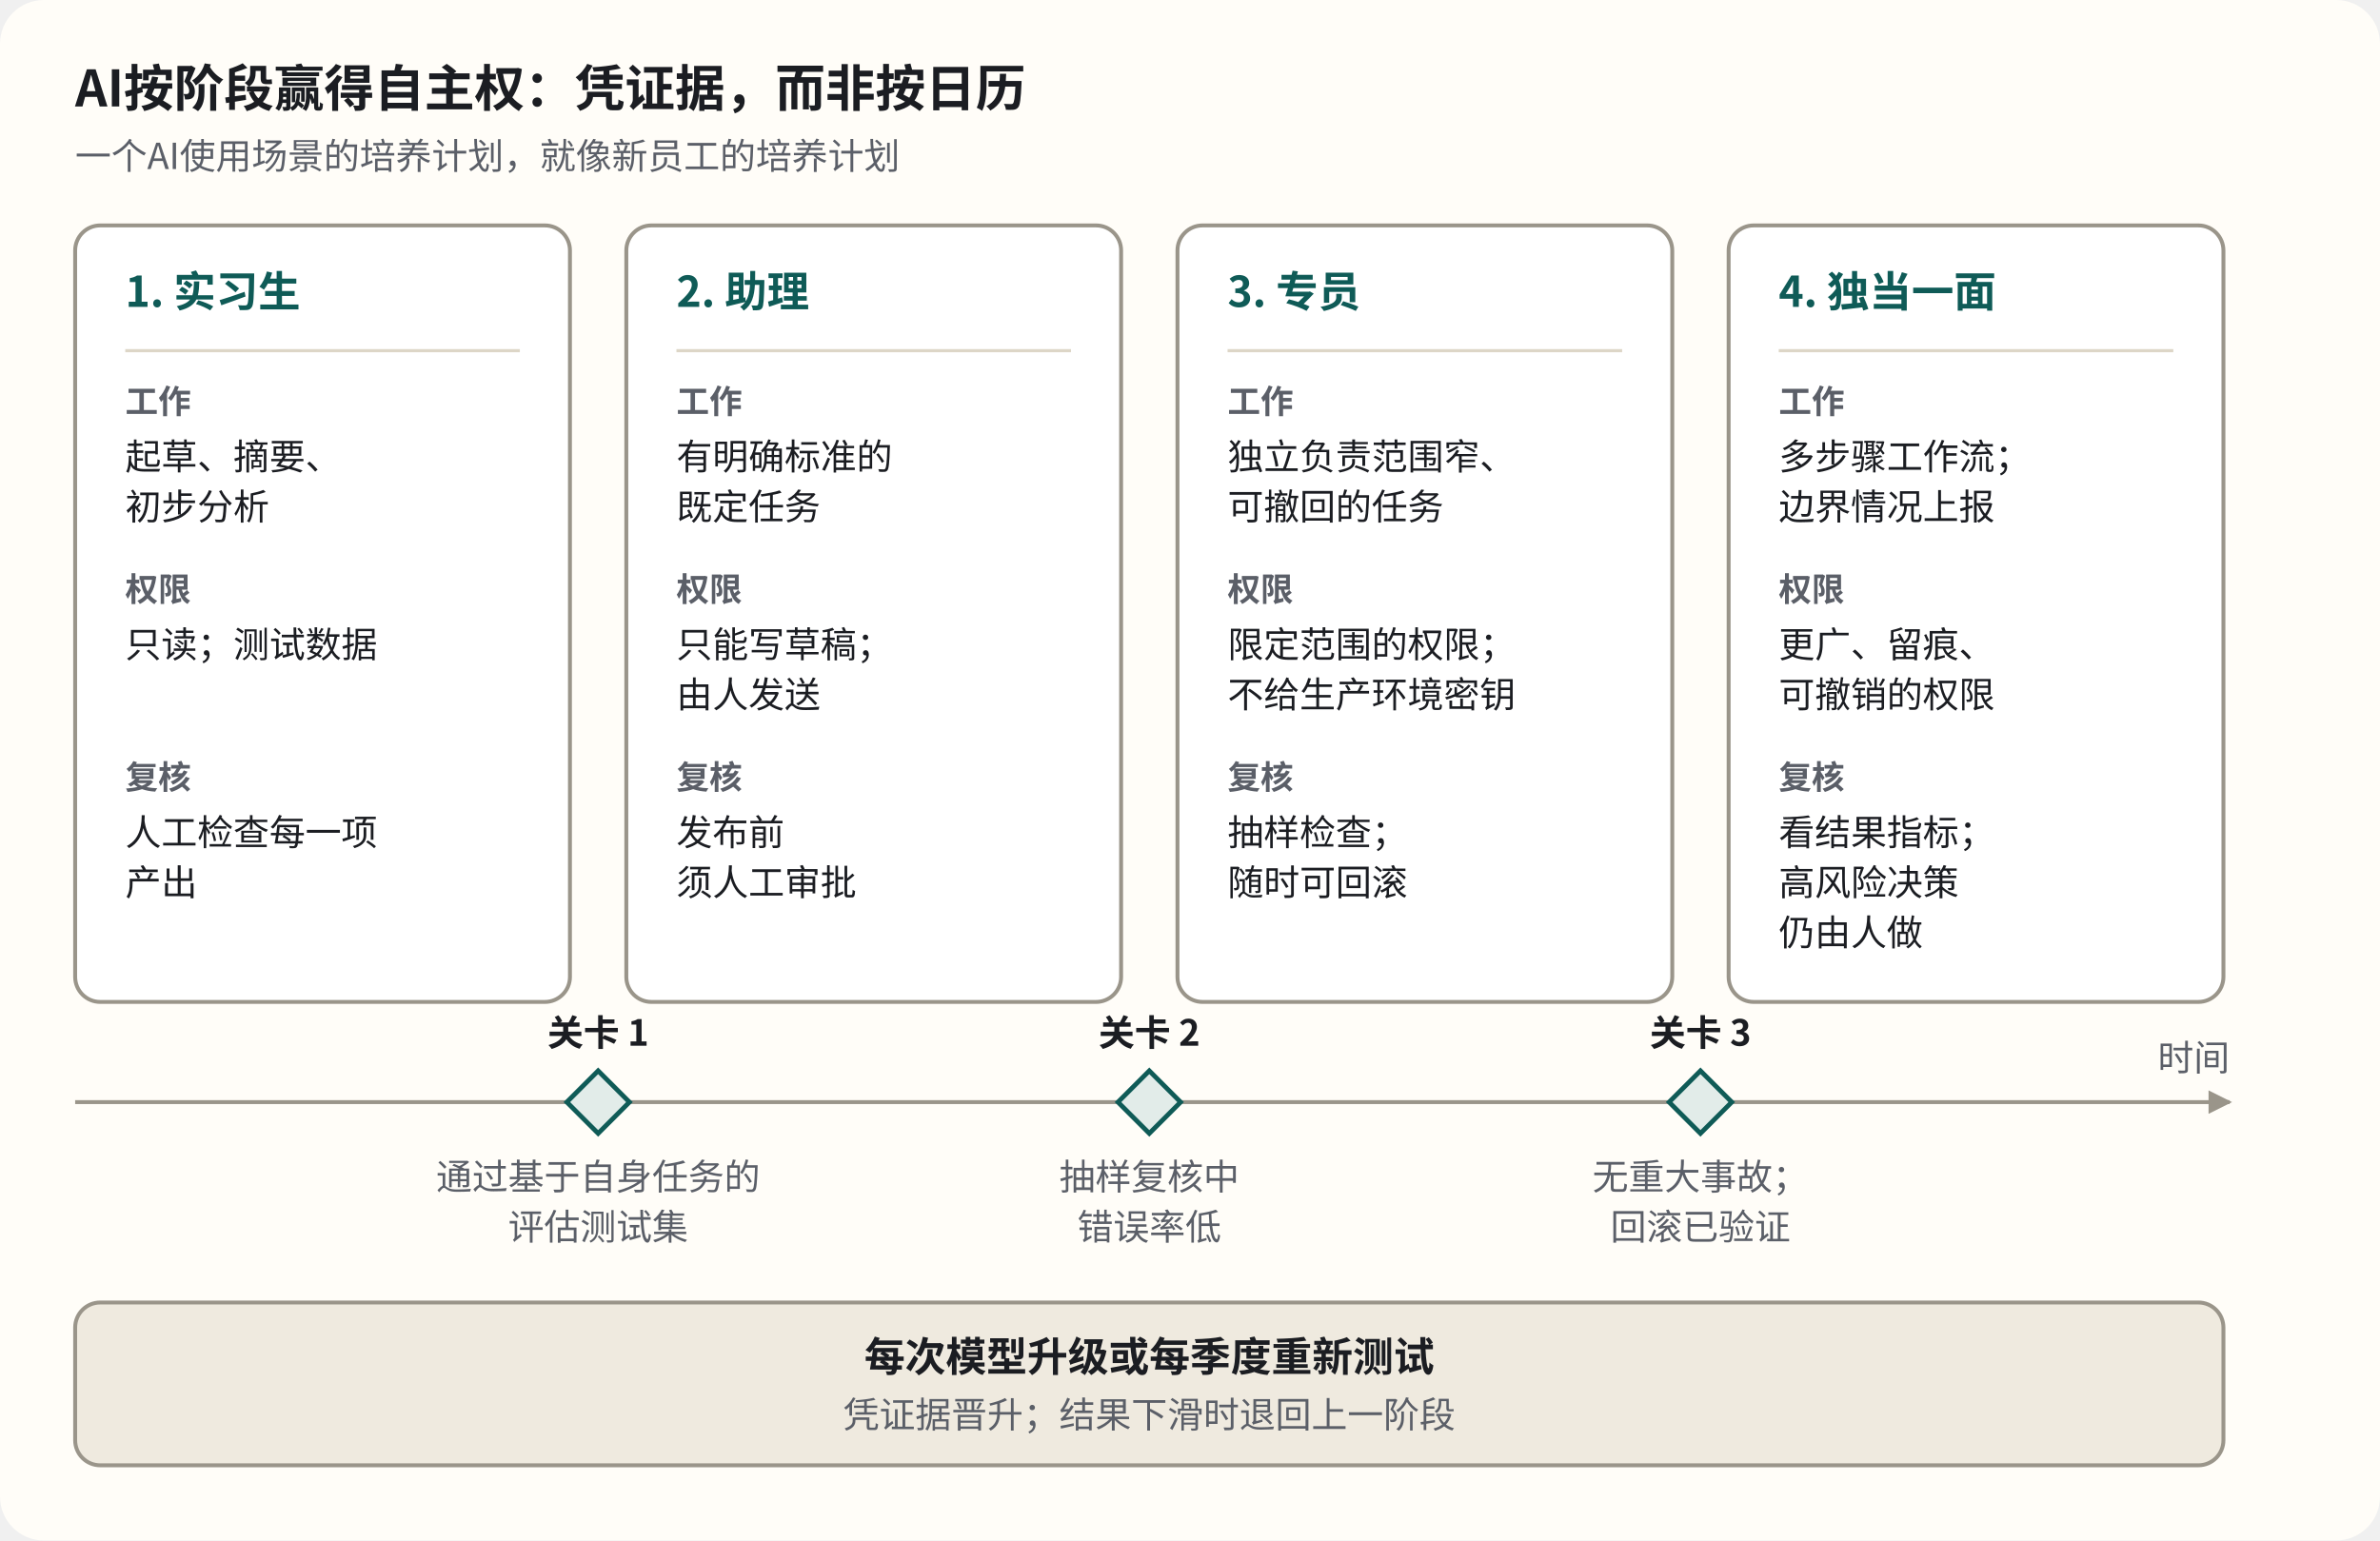
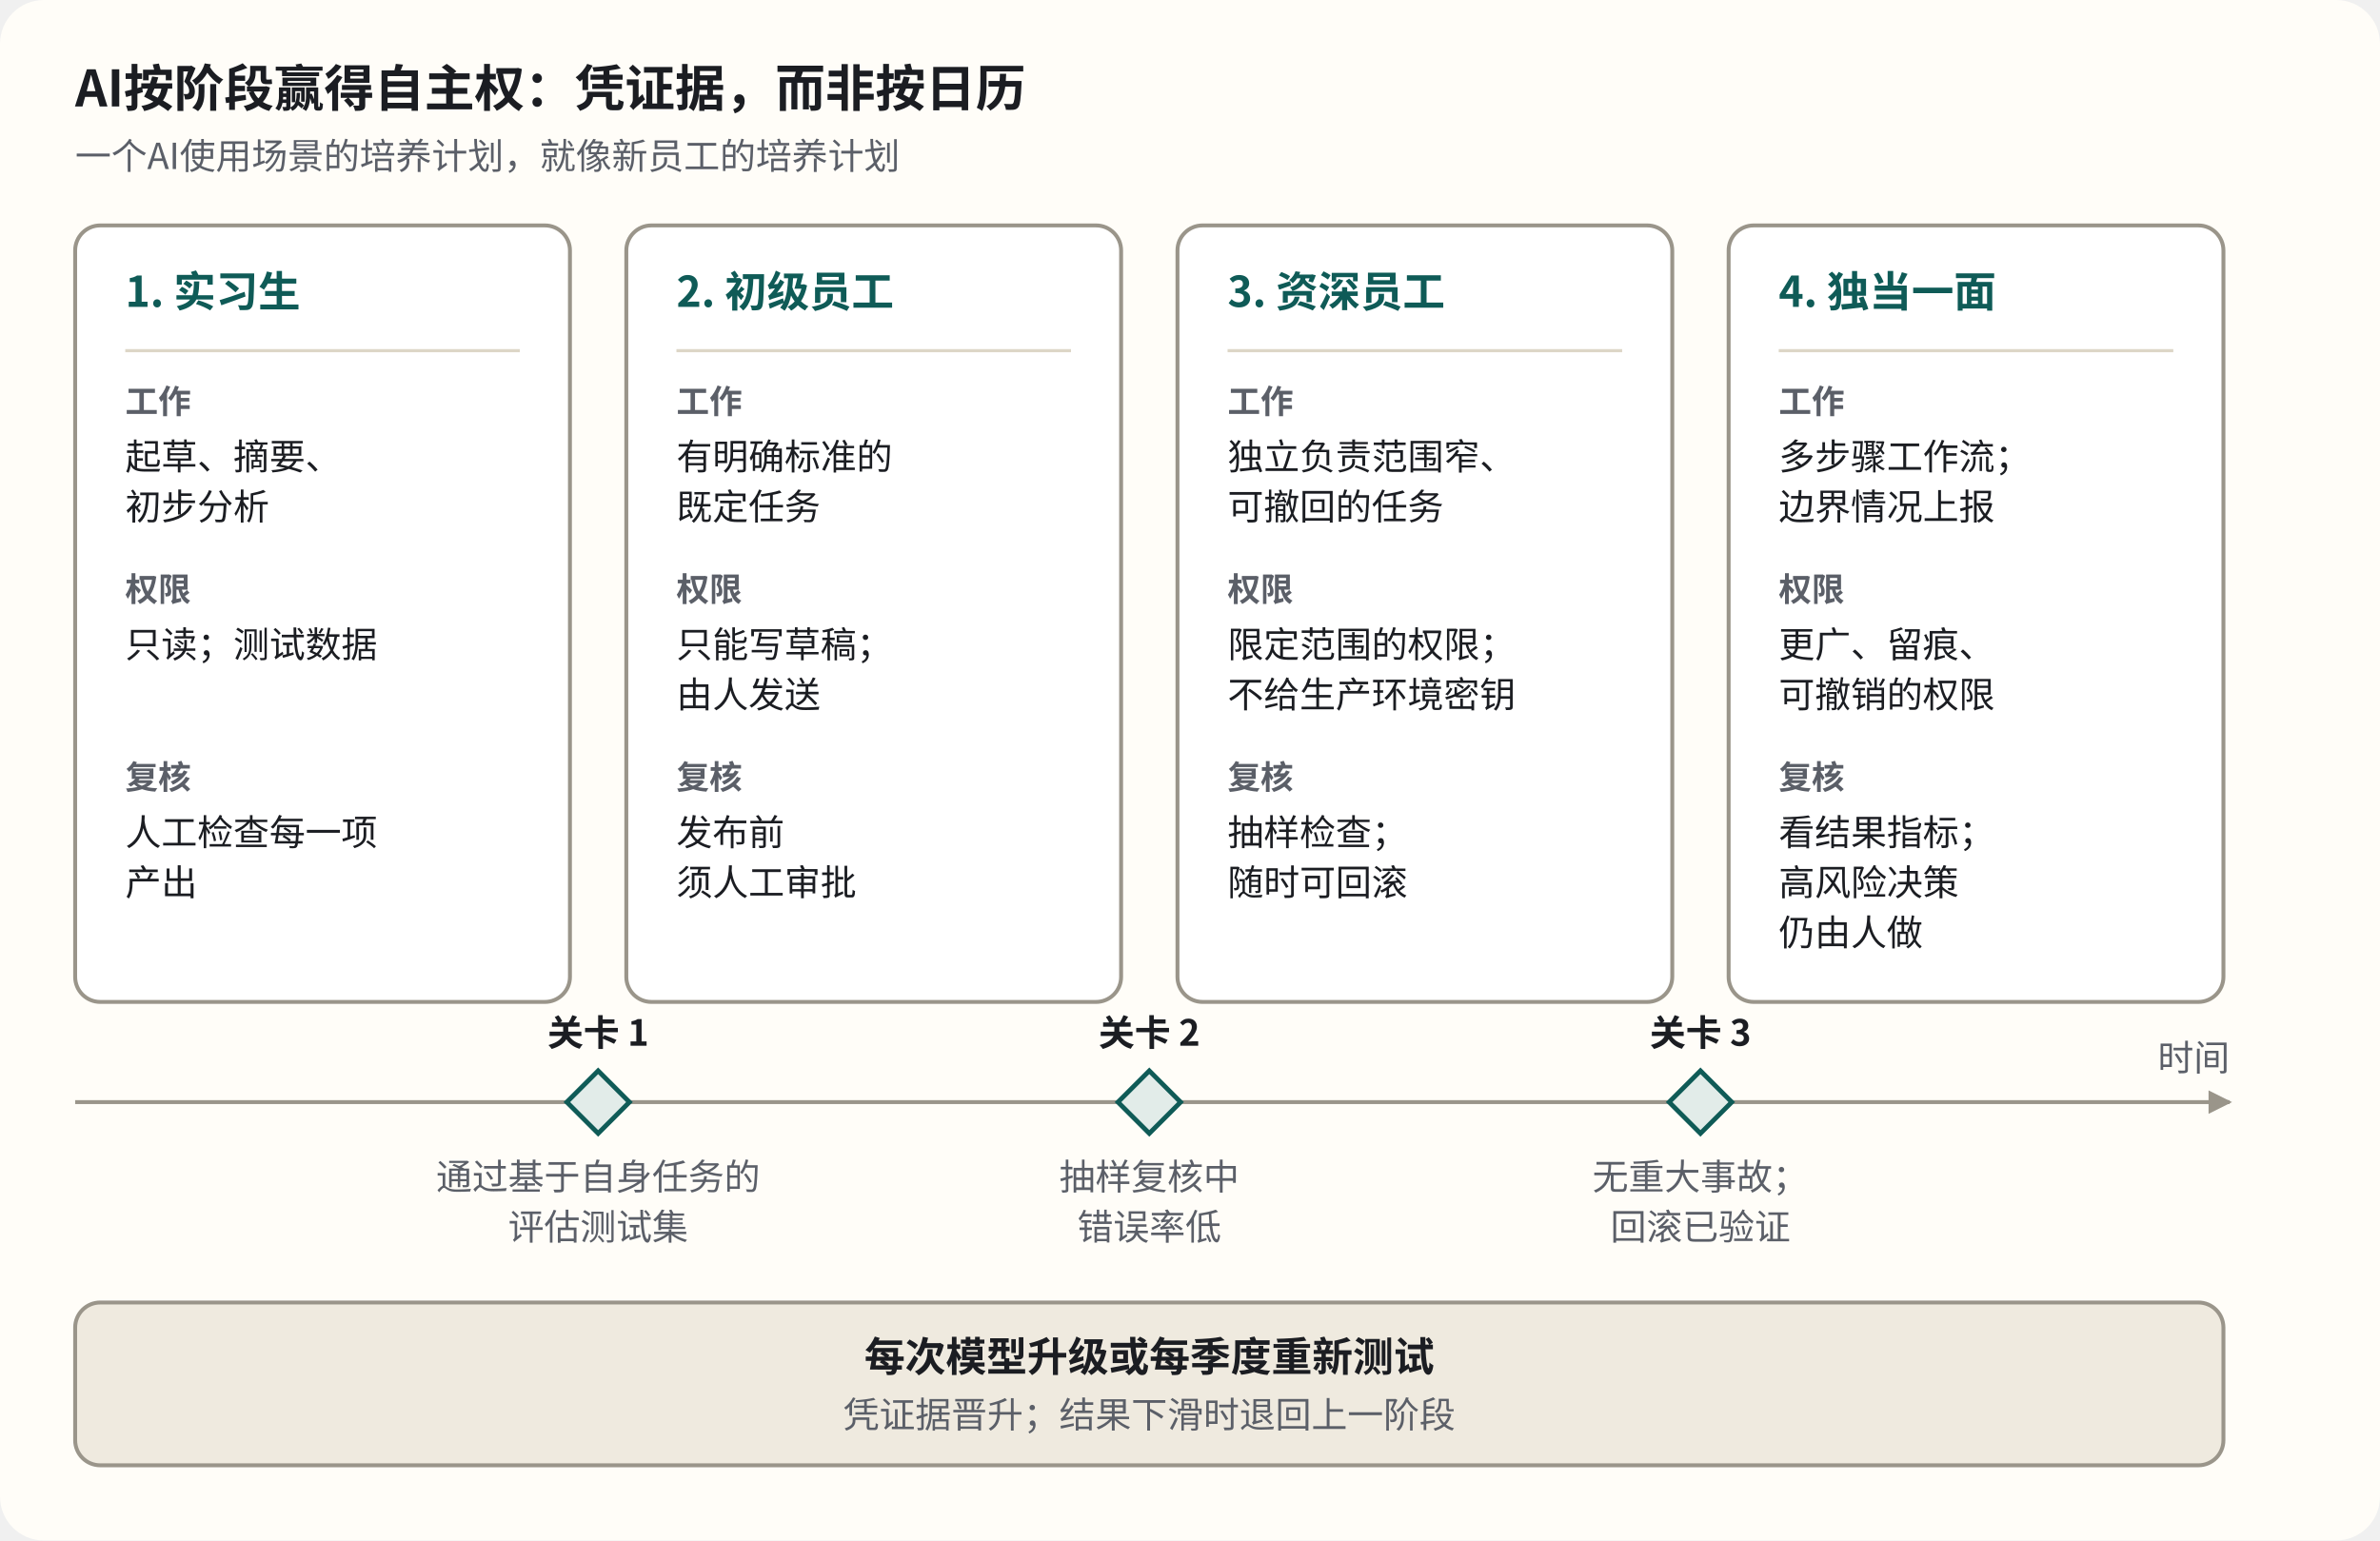
<svg xmlns="http://www.w3.org/2000/svg" viewBox="0 0 760 492" role="img" aria-label="AI按阶段赢得自主权：凭证据，而非按日历" font-family="-apple-system,'Segoe UI','PingFang SC','Hiragino Sans GB','Noto Sans CJK SC','Microsoft YaHei',sans-serif">
  <rect width="760" height="492" rx="14" fill="#fffdf8" />
  <defs>
    <marker id="arrow" viewBox="0 0 10 10" refX="9" refY="5" markerWidth="6" markerHeight="6" orient="auto-start-reverse">
      <path d="M0 0L10 5L0 10z" fill="#9a958a" />
    </marker>
  </defs>
  <text x="24" y="34" font-size="16" font-weight="600" fill="#1b1d22">AI按阶段赢得自主权：凭证据，而非按日历</text>
  <text x="24" y="54" font-size="11.5" fill="#5b5f68">一个AI使用场景的培养计划，就像新员工的培养计划</text>
  <rect x="24" y="72" width="158" height="248" rx="8" fill="#ffffff" stroke="#9a958a" stroke-width="1.25" />
  <line x1="40" x2="166" y1="112" y2="112" stroke="#ddd6c7" />
  <text x="40" y="98" font-size="13.5" font-weight="600" fill="#0f5b57">1. 实习生</text>
  <text x="40" y="132" font-size="10.5" font-weight="600" fill="#5b5f68">工作</text>
  <text x="40" y="150" font-size="11.5" fill="#1b1d22">起草、摘要、</text>
  <text x="40" y="166" font-size="11.5" fill="#1b1d22">初步分析</text>
  <text x="40" y="192" font-size="10.5" font-weight="600" fill="#5b5f68">权限</text>
  <text x="40" y="210" font-size="11.5" fill="#1b1d22">只读；测试数据</text>
  <text x="40" y="252" font-size="10.5" font-weight="600" fill="#5b5f68">复核</text>
  <text x="40" y="270" font-size="11.5" fill="#1b1d22">人工检查每一项</text>
  <text x="40" y="286" font-size="11.5" fill="#1b1d22">产出</text>
  <rect x="200" y="72" width="158" height="248" rx="8" fill="#ffffff" stroke="#9a958a" stroke-width="1.25" />
  <line x1="216" x2="342" y1="112" y2="112" stroke="#ddd6c7" />
-   <text x="216" y="98" font-size="13.5" font-weight="600" fill="#0f5b57">2. 助理</text>
+   <text x="216" y="98" font-size="13.5" font-weight="600" fill="#0f5b57">2. 初级员工</text>
  <text x="216" y="132" font-size="10.5" font-weight="600" fill="#5b5f68">工作</text>
  <text x="216" y="150" font-size="11.5" fill="#1b1d22">有明确标准的</text>
  <text x="216" y="166" font-size="11.5" fill="#1b1d22">既定任务</text>
  <text x="216" y="192" font-size="10.5" font-weight="600" fill="#5b5f68">权限</text>
  <text x="216" y="210" font-size="11.5" fill="#1b1d22">只能写草稿；</text>
  <text x="216" y="226" font-size="11.5" fill="#1b1d22">由人发送</text>
  <text x="216" y="252" font-size="10.5" font-weight="600" fill="#5b5f68">复核</text>
  <text x="216" y="270" font-size="11.5" fill="#1b1d22">发布前</text>
  <text x="216" y="286" font-size="11.5" fill="#1b1d22">须人工审批</text>
  <rect x="376" y="72" width="158" height="248" rx="8" fill="#ffffff" stroke="#9a958a" stroke-width="1.25" />
  <line x1="392" x2="518" y1="112" y2="112" stroke="#ddd6c7" />
-   <text x="392" y="98" font-size="13.5" font-weight="600" fill="#0f5b57">3. 专员</text>
+   <text x="392" y="98" font-size="13.5" font-weight="600" fill="#0f5b57">3. 资深员工</text>
  <text x="392" y="132" font-size="10.5" font-weight="600" fill="#5b5f68">工作</text>
  <text x="392" y="150" font-size="11.5" fill="#1b1d22">独立负责范围窄、</text>
  <text x="392" y="166" font-size="11.5" fill="#1b1d22">可撤回的任务</text>
  <text x="392" y="192" font-size="10.5" font-weight="600" fill="#5b5f68">权限</text>
  <text x="392" y="210" font-size="11.5" fill="#1b1d22">限定范围的权限；</text>
  <text x="392" y="226" font-size="11.5" fill="#1b1d22">不给生产环境密钥</text>
  <text x="392" y="252" font-size="10.5" font-weight="600" fill="#5b5f68">复核</text>
  <text x="392" y="270" font-size="11.5" fill="#1b1d22">抽样检查；</text>
  <text x="392" y="286" font-size="11.5" fill="#1b1d22">随时可回滚</text>
  <rect x="552" y="72" width="158" height="248" rx="8" fill="#ffffff" stroke="#9a958a" stroke-width="1.25" />
  <line x1="568" x2="694" y1="112" y2="112" stroke="#ddd6c7" />
  <text x="568" y="98" font-size="13.5" font-weight="600" fill="#0f5b57">4. 独当一面</text>
  <text x="568" y="132" font-size="10.5" font-weight="600" fill="#5b5f68">工作</text>
  <text x="568" y="150" font-size="11.5" fill="#1b1d22">多步骤工作流；</text>
  <text x="568" y="166" font-size="11.5" fill="#1b1d22">边界情况上报</text>
  <text x="568" y="192" font-size="10.5" font-weight="600" fill="#5b5f68">权限</text>
  <text x="568" y="210" font-size="11.5" fill="#1b1d22">更广、留痕、</text>
  <text x="568" y="226" font-size="11.5" fill="#1b1d22">可撤销的权限</text>
  <text x="568" y="252" font-size="10.5" font-weight="600" fill="#5b5f68">复核</text>
  <text x="568" y="270" font-size="11.5" fill="#1b1d22">看结果指标；</text>
  <text x="568" y="286" font-size="11.5" fill="#1b1d22">高风险决策</text>
  <text x="568" y="302" font-size="11.5" fill="#1b1d22">仍由人做</text>
  <path d="M24 352H181" fill="none" stroke="#9a958a" stroke-width="1.25" />
  <path d="M201 352H357" fill="none" stroke="#9a958a" stroke-width="1.25" />
  <path d="M377 352H533" fill="none" stroke="#9a958a" stroke-width="1.25" />
  <path d="M553 352H712" fill="none" stroke="#9a958a" stroke-width="1.25" marker-end="url(#arrow)" />
  <text x="712" y="342" font-size="11.5" fill="#5b5f68" text-anchor="end">时间</text>
  <path d="M191 342l10 10l-10 10l-10 -10z" fill="#e2ece9" stroke="#0f5b57" stroke-width="1.5" />
  <text x="191" y="334" font-size="11.5" font-weight="600" fill="#1b1d22" text-anchor="middle">关卡 1</text>
  <text x="191" y="380" font-size="11.5" fill="#5b5f68" text-anchor="middle">通过基于自身任务的</text>
  <text x="191" y="396" font-size="11.5" fill="#5b5f68" text-anchor="middle">评估测试集</text>
  <path d="M367 342l10 10l-10 10l-10 -10z" fill="#e2ece9" stroke="#0f5b57" stroke-width="1.5" />
  <text x="367" y="334" font-size="11.5" font-weight="600" fill="#1b1d22" text-anchor="middle">关卡 2</text>
  <text x="367" y="380" font-size="11.5" fill="#5b5f68" text-anchor="middle">抽样复核中</text>
  <text x="367" y="396" font-size="11.5" fill="#5b5f68" text-anchor="middle">错误率低</text>
  <path d="M543 342l10 10l-10 10l-10 -10z" fill="#e2ece9" stroke="#0f5b57" stroke-width="1.5" />
  <text x="543" y="334" font-size="11.5" font-weight="600" fill="#1b1d22" text-anchor="middle">关卡 3</text>
  <text x="543" y="380" font-size="11.5" fill="#5b5f68" text-anchor="middle">无重大事故；</text>
  <text x="543" y="396" font-size="11.5" fill="#5b5f68" text-anchor="middle">回滚已验证</text>
  <rect x="24" y="416" width="686" height="52" rx="8" fill="#efeadf" stroke="#9a958a" stroke-width="1.25" />
  <text x="367" y="438" font-size="13" font-weight="600" fill="#1b1d22" text-anchor="middle">每次模型升级或每季度重新测试</text>
  <text x="367" y="456" font-size="11.5" fill="#5b5f68" text-anchor="middle">凭证据晋升；结果下滑时退回上一阶段</text>
</svg>
